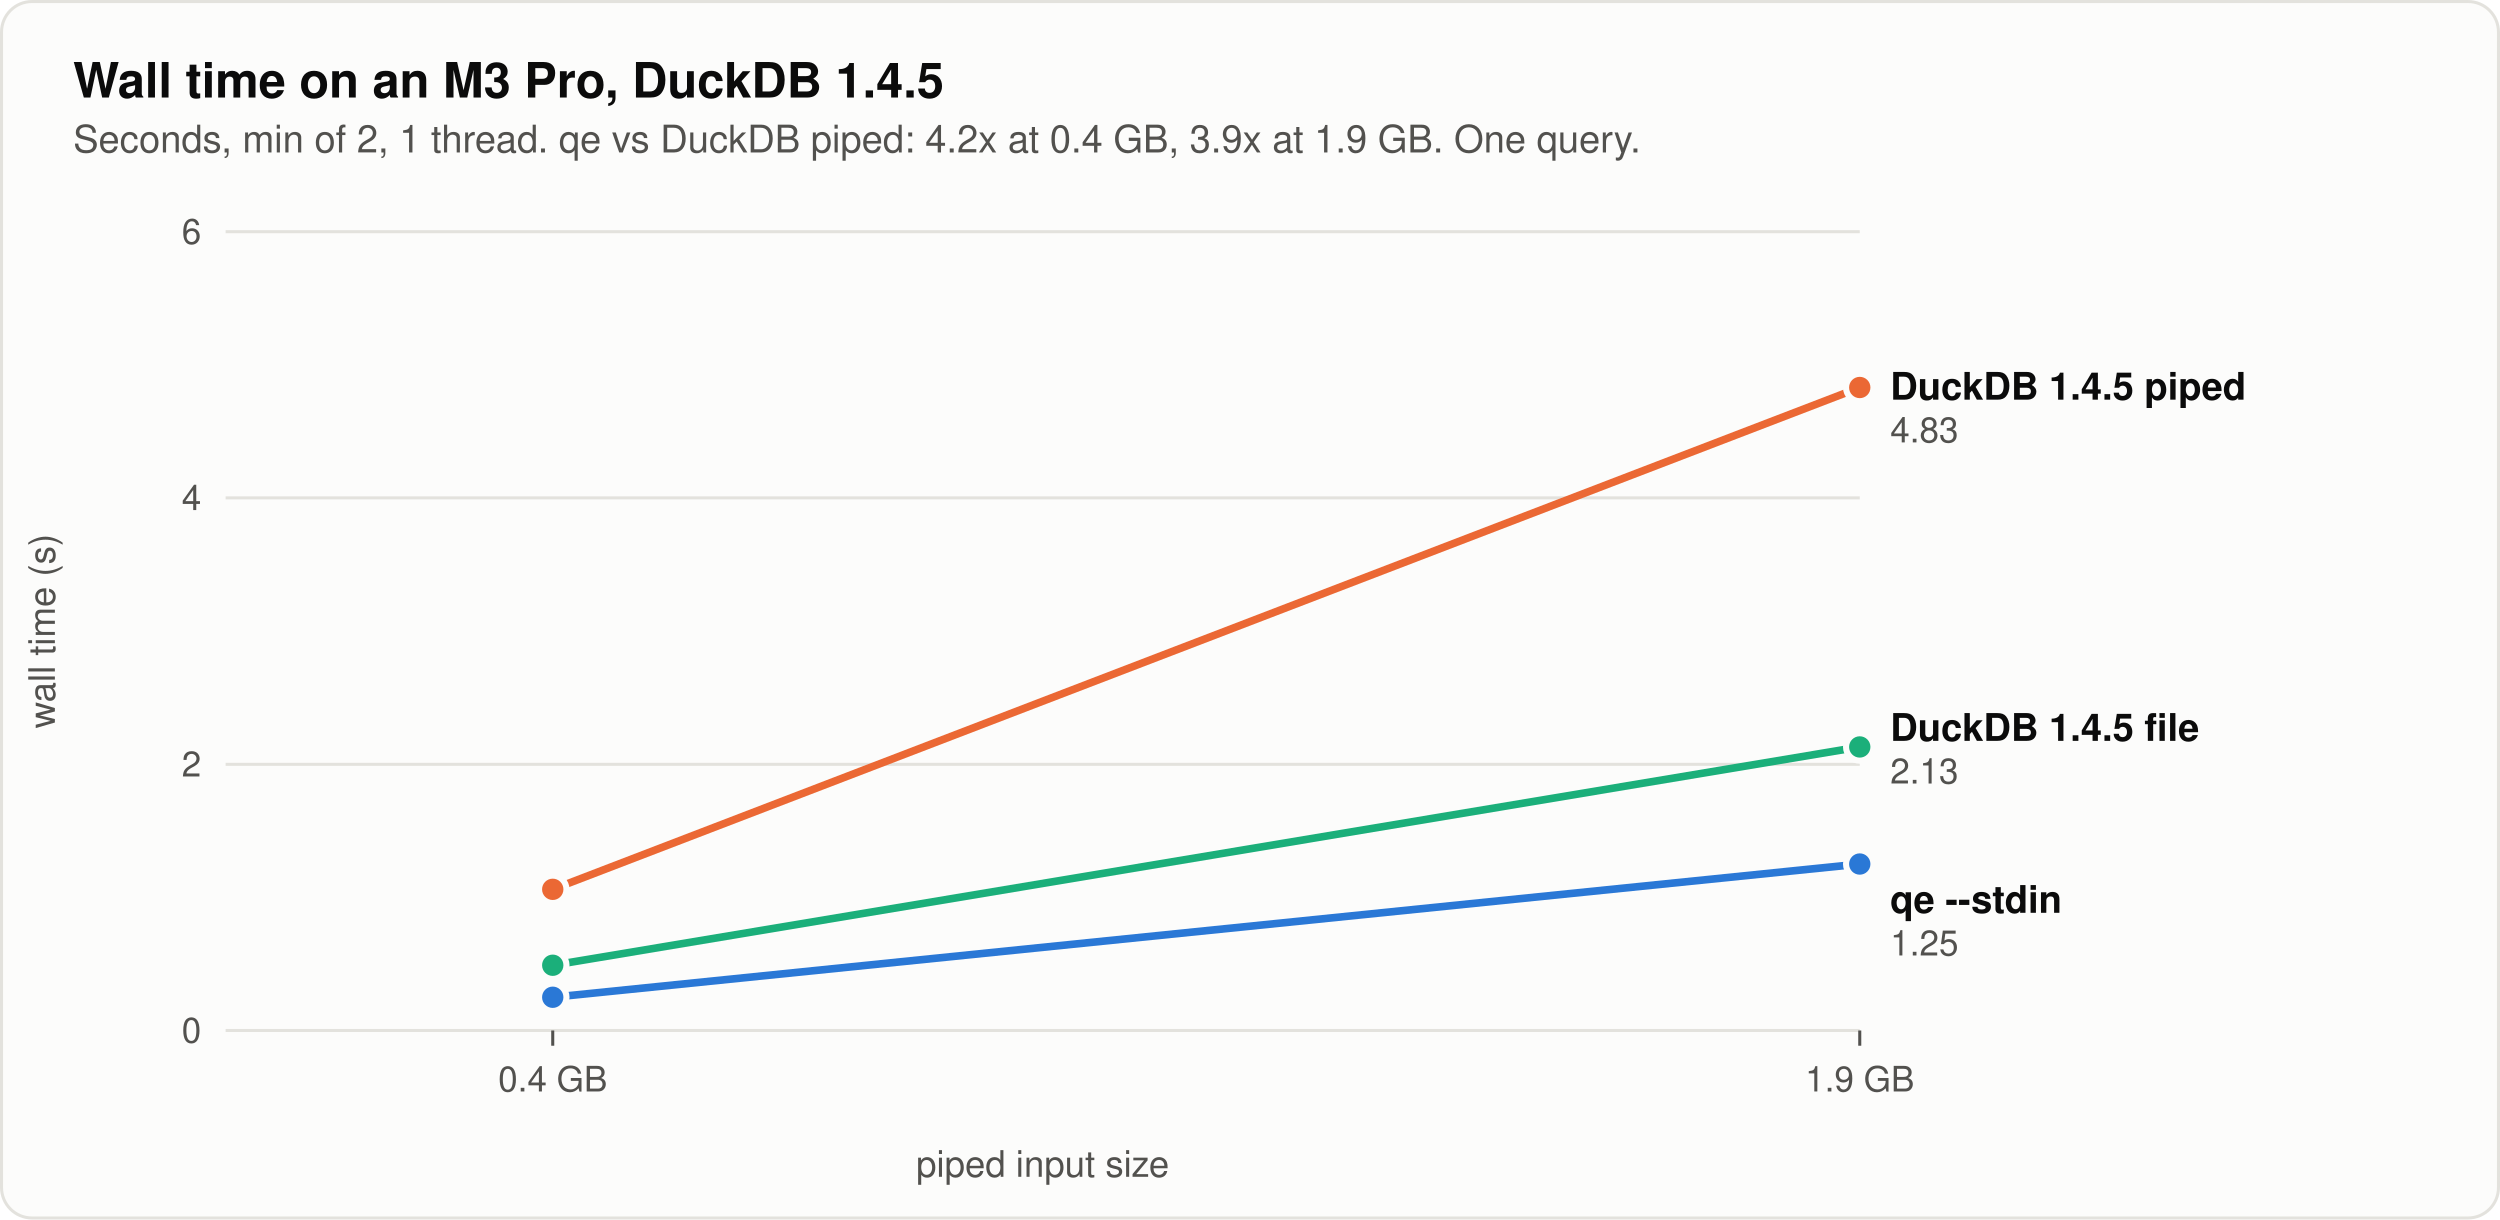
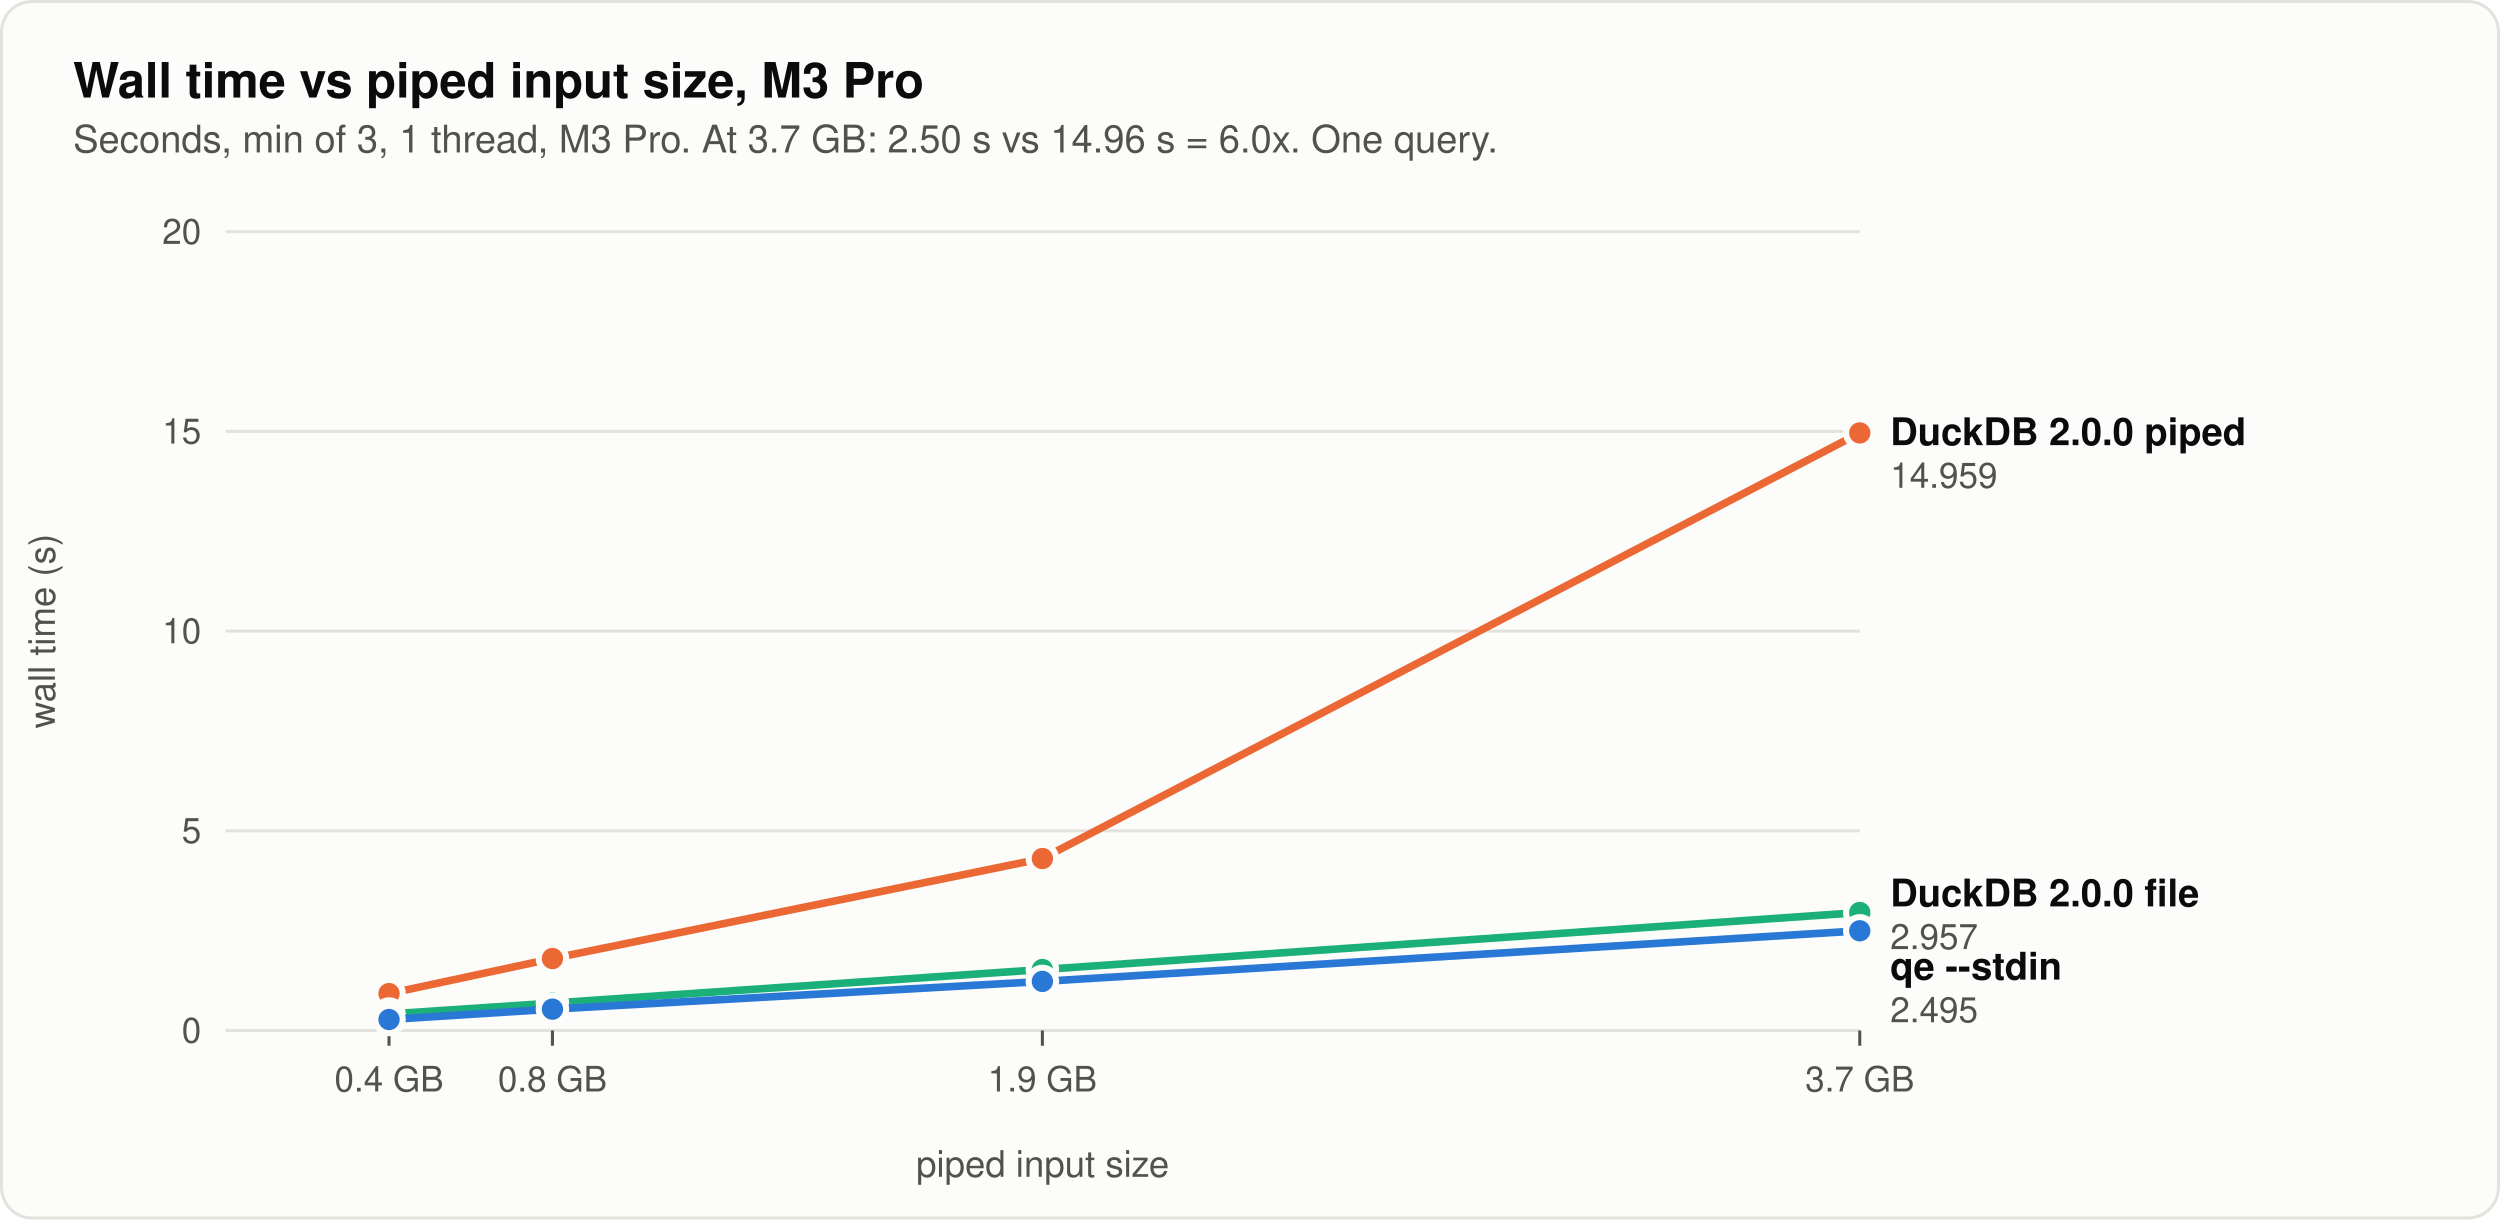
<svg xmlns="http://www.w3.org/2000/svg" viewBox="0 0 820 400" width="820" height="400" role="img" aria-labelledby="t d">
  <rect x="0.5" y="0.5" width="819" height="399" rx="10" fill="#fcfcfb" stroke="#e3e2dd" />
-   <text x="24" y="32" font-family="system-ui,-apple-system,Segoe UI,Helvetica,Arial,sans-serif" font-size="16" font-weight="600" fill="#0b0b0b">Wall time on an M3 Pro, DuckDB 1.4.5</text>
-   <text x="24" y="50" font-family="system-ui,-apple-system,Segoe UI,Helvetica,Arial,sans-serif" font-size="12.5" fill="#52514e">Seconds, min of 2, 1 thread. qe vs DuckDB piped: 4.2x at 0.4 GB, 3.9x at 1.9 GB. One query.</text>
+   <text x="24" y="32" font-family="system-ui,-apple-system,Segoe UI,Helvetica,Arial,sans-serif" font-size="16" font-weight="600" fill="#0b0b0b">Wall time vs piped input size, M3 Pro</text>
+   <text x="24" y="50" font-family="system-ui,-apple-system,Segoe UI,Helvetica,Arial,sans-serif" font-size="12.5" fill="#52514e">Seconds, min of 3, 1 thread, M3 Pro. At 3.7 GB: 2.50 s vs 14.96 s = 6.0x. One query.</text>
  <line x1="74" x2="610" y1="338.0" y2="338.0" stroke="#e3e2dd" />
  <text x="66" y="342.0" text-anchor="end" font-family="system-ui,-apple-system,Segoe UI,Helvetica,Arial,sans-serif" font-size="11.5" fill="#52514e">0</text>
-   <line x1="74" x2="610" y1="250.7" y2="250.7" stroke="#e3e2dd" />
-   <text x="66" y="254.7" text-anchor="end" font-family="system-ui,-apple-system,Segoe UI,Helvetica,Arial,sans-serif" font-size="11.5" fill="#52514e">2</text>
-   <line x1="74" x2="610" y1="163.3" y2="163.3" stroke="#e3e2dd" />
-   <text x="66" y="167.3" text-anchor="end" font-family="system-ui,-apple-system,Segoe UI,Helvetica,Arial,sans-serif" font-size="11.5" fill="#52514e">4</text>
+   <line x1="74" x2="610" y1="272.5" y2="272.5" stroke="#e3e2dd" />
+   <text x="66" y="276.5" text-anchor="end" font-family="system-ui,-apple-system,Segoe UI,Helvetica,Arial,sans-serif" font-size="11.5" fill="#52514e">5</text>
+   <line x1="74" x2="610" y1="207.0" y2="207.0" stroke="#e3e2dd" />
+   <text x="66" y="211.0" text-anchor="end" font-family="system-ui,-apple-system,Segoe UI,Helvetica,Arial,sans-serif" font-size="11.5" fill="#52514e">10</text>
+   <line x1="74" x2="610" y1="141.5" y2="141.5" stroke="#e3e2dd" />
+   <text x="66" y="145.5" text-anchor="end" font-family="system-ui,-apple-system,Segoe UI,Helvetica,Arial,sans-serif" font-size="11.5" fill="#52514e">15</text>
  <line x1="74" x2="610" y1="76.0" y2="76.0" stroke="#e3e2dd" />
-   <text x="66" y="80.0" text-anchor="end" font-family="system-ui,-apple-system,Segoe UI,Helvetica,Arial,sans-serif" font-size="11.5" fill="#52514e">6</text>
-   <line x1="181.3" x2="181.3" y1="338" y2="343" stroke="#52514e" />
-   <text x="181.3" y="358" text-anchor="middle" font-family="system-ui,-apple-system,Segoe UI,Helvetica,Arial,sans-serif" font-size="11.5" fill="#52514e">0.4 GB</text>
+   <text x="66" y="80.0" text-anchor="end" font-family="system-ui,-apple-system,Segoe UI,Helvetica,Arial,sans-serif" font-size="11.5" fill="#52514e">20</text>
+   <line x1="127.6" x2="127.6" y1="338" y2="343" stroke="#52514e" />
+   <text x="127.6" y="358" text-anchor="middle" font-family="system-ui,-apple-system,Segoe UI,Helvetica,Arial,sans-serif" font-size="11.5" fill="#52514e">0.4 GB</text>
+   <line x1="181.2" x2="181.2" y1="338" y2="343" stroke="#52514e" />
+   <text x="181.2" y="358" text-anchor="middle" font-family="system-ui,-apple-system,Segoe UI,Helvetica,Arial,sans-serif" font-size="11.5" fill="#52514e">0.8 GB</text>
+   <line x1="341.9" x2="341.9" y1="338" y2="343" stroke="#52514e" />
+   <text x="341.9" y="358" text-anchor="middle" font-family="system-ui,-apple-system,Segoe UI,Helvetica,Arial,sans-serif" font-size="11.5" fill="#52514e">1.9 GB</text>
  <line x1="610.0" x2="610.0" y1="338" y2="343" stroke="#52514e" />
-   <text x="610.0" y="358" text-anchor="middle" font-family="system-ui,-apple-system,Segoe UI,Helvetica,Arial,sans-serif" font-size="11.5" fill="#52514e">1.9 GB</text>
+   <text x="610.0" y="358" text-anchor="middle" font-family="system-ui,-apple-system,Segoe UI,Helvetica,Arial,sans-serif" font-size="11.5" fill="#52514e">3.7 GB</text>
  <text x="342.0" y="386" text-anchor="middle" font-family="system-ui,-apple-system,Segoe UI,Helvetica,Arial,sans-serif" font-size="12" fill="#52514e">piped input size</text>
  <text transform="translate(18,207.0) rotate(-90)" text-anchor="middle" font-family="system-ui,-apple-system,Segoe UI,Helvetica,Arial,sans-serif" font-size="12" fill="#52514e">wall time (s)</text>
-   <polyline points="181.3,291.7 610.0,127.1" fill="none" stroke="#eb6834" stroke-width="2.5" stroke-linejoin="round" stroke-linecap="round" />
-   <circle cx="181.3" cy="291.7" r="4.5" fill="#eb6834" stroke="#fcfcfb" stroke-width="2" />
-   <circle cx="610.0" cy="127.1" r="4.5" fill="#eb6834" stroke="#fcfcfb" stroke-width="2" />
-   <text x="620.0" y="131.1" font-family="system-ui,-apple-system,Segoe UI,Helvetica,Arial,sans-serif" font-size="12.5" font-weight="600" fill="#0b0b0b">DuckDB 1.4.5 piped</text>
-   <text x="620.0" y="145.1" font-family="system-ui,-apple-system,Segoe UI,Helvetica,Arial,sans-serif" font-size="11.5" fill="#52514e">4.83</text>
-   <polyline points="181.3,316.6 610.0,245.0" fill="none" stroke="#1baf7a" stroke-width="2.5" stroke-linejoin="round" stroke-linecap="round" />
-   <circle cx="181.3" cy="316.6" r="4.5" fill="#1baf7a" stroke="#fcfcfb" stroke-width="2" />
-   <circle cx="610.0" cy="245.0" r="4.5" fill="#1baf7a" stroke="#fcfcfb" stroke-width="2" />
-   <text x="620.0" y="243.0" font-family="system-ui,-apple-system,Segoe UI,Helvetica,Arial,sans-serif" font-size="12.5" font-weight="600" fill="#0b0b0b">DuckDB 1.4.5 file</text>
-   <text x="620.0" y="257.0" font-family="system-ui,-apple-system,Segoe UI,Helvetica,Arial,sans-serif" font-size="11.5" fill="#52514e">2.13</text>
-   <polyline points="181.3,327.1 610.0,283.4" fill="none" stroke="#2a78d6" stroke-width="2.5" stroke-linejoin="round" stroke-linecap="round" />
-   <circle cx="181.3" cy="327.1" r="4.5" fill="#2a78d6" stroke="#fcfcfb" stroke-width="2" />
-   <circle cx="610.0" cy="283.4" r="4.5" fill="#2a78d6" stroke="#fcfcfb" stroke-width="2" />
-   <text x="620.0" y="299.4" font-family="system-ui,-apple-system,Segoe UI,Helvetica,Arial,sans-serif" font-size="12.5" font-weight="600" fill="#0b0b0b">qe --stdin</text>
-   <text x="620.0" y="313.4" font-family="system-ui,-apple-system,Segoe UI,Helvetica,Arial,sans-serif" font-size="11.5" fill="#52514e">1.25</text>
+   <polyline points="127.6,325.9 181.2,314.4 341.9,281.6 610.0,142.0" fill="none" stroke="#eb6834" stroke-width="2.5" stroke-linejoin="round" stroke-linecap="round" />
+   <circle cx="127.6" cy="325.9" r="4.5" fill="#eb6834" stroke="#fcfcfb" stroke-width="2" />
+   <circle cx="181.2" cy="314.4" r="4.5" fill="#eb6834" stroke="#fcfcfb" stroke-width="2" />
+   <circle cx="341.9" cy="281.6" r="4.5" fill="#eb6834" stroke="#fcfcfb" stroke-width="2" />
+   <circle cx="610.0" cy="142.0" r="4.5" fill="#eb6834" stroke="#fcfcfb" stroke-width="2" />
+   <text x="620.0" y="146.0" font-family="system-ui,-apple-system,Segoe UI,Helvetica,Arial,sans-serif" font-size="12.5" font-weight="600" fill="#0b0b0b">DuckDB 2.0.0 piped</text>
+   <text x="620.0" y="160.0" font-family="system-ui,-apple-system,Segoe UI,Helvetica,Arial,sans-serif" font-size="11.5" fill="#52514e">14.959</text>
+   <polyline points="127.6,332.6 181.2,329.0 341.9,318.0 610.0,299.3" fill="none" stroke="#1baf7a" stroke-width="2.5" stroke-linejoin="round" stroke-linecap="round" />
+   <circle cx="127.6" cy="332.6" r="4.5" fill="#1baf7a" stroke="#fcfcfb" stroke-width="2" />
+   <circle cx="181.2" cy="329.0" r="4.5" fill="#1baf7a" stroke="#fcfcfb" stroke-width="2" />
+   <circle cx="341.9" cy="318.0" r="4.5" fill="#1baf7a" stroke="#fcfcfb" stroke-width="2" />
+   <circle cx="610.0" cy="299.3" r="4.5" fill="#1baf7a" stroke="#fcfcfb" stroke-width="2" />
+   <text x="620.0" y="297.3" font-family="system-ui,-apple-system,Segoe UI,Helvetica,Arial,sans-serif" font-size="12.5" font-weight="600" fill="#0b0b0b">DuckDB 2.0.0 file</text>
+   <text x="620.0" y="311.3" font-family="system-ui,-apple-system,Segoe UI,Helvetica,Arial,sans-serif" font-size="11.5" fill="#52514e">2.957</text>
+   <polyline points="127.6,334.4 181.2,331.0 341.9,321.9 610.0,305.3" fill="none" stroke="#2a78d6" stroke-width="2.5" stroke-linejoin="round" stroke-linecap="round" />
+   <circle cx="127.6" cy="334.4" r="4.5" fill="#2a78d6" stroke="#fcfcfb" stroke-width="2" />
+   <circle cx="181.2" cy="331.0" r="4.5" fill="#2a78d6" stroke="#fcfcfb" stroke-width="2" />
+   <circle cx="341.9" cy="321.9" r="4.5" fill="#2a78d6" stroke="#fcfcfb" stroke-width="2" />
+   <circle cx="610.0" cy="305.3" r="4.5" fill="#2a78d6" stroke="#fcfcfb" stroke-width="2" />
+   <text x="620.0" y="321.3" font-family="system-ui,-apple-system,Segoe UI,Helvetica,Arial,sans-serif" font-size="12.5" font-weight="600" fill="#0b0b0b">qe --stdin</text>
+   <text x="620.0" y="335.3" font-family="system-ui,-apple-system,Segoe UI,Helvetica,Arial,sans-serif" font-size="11.5" fill="#52514e">2.495</text>
</svg>
